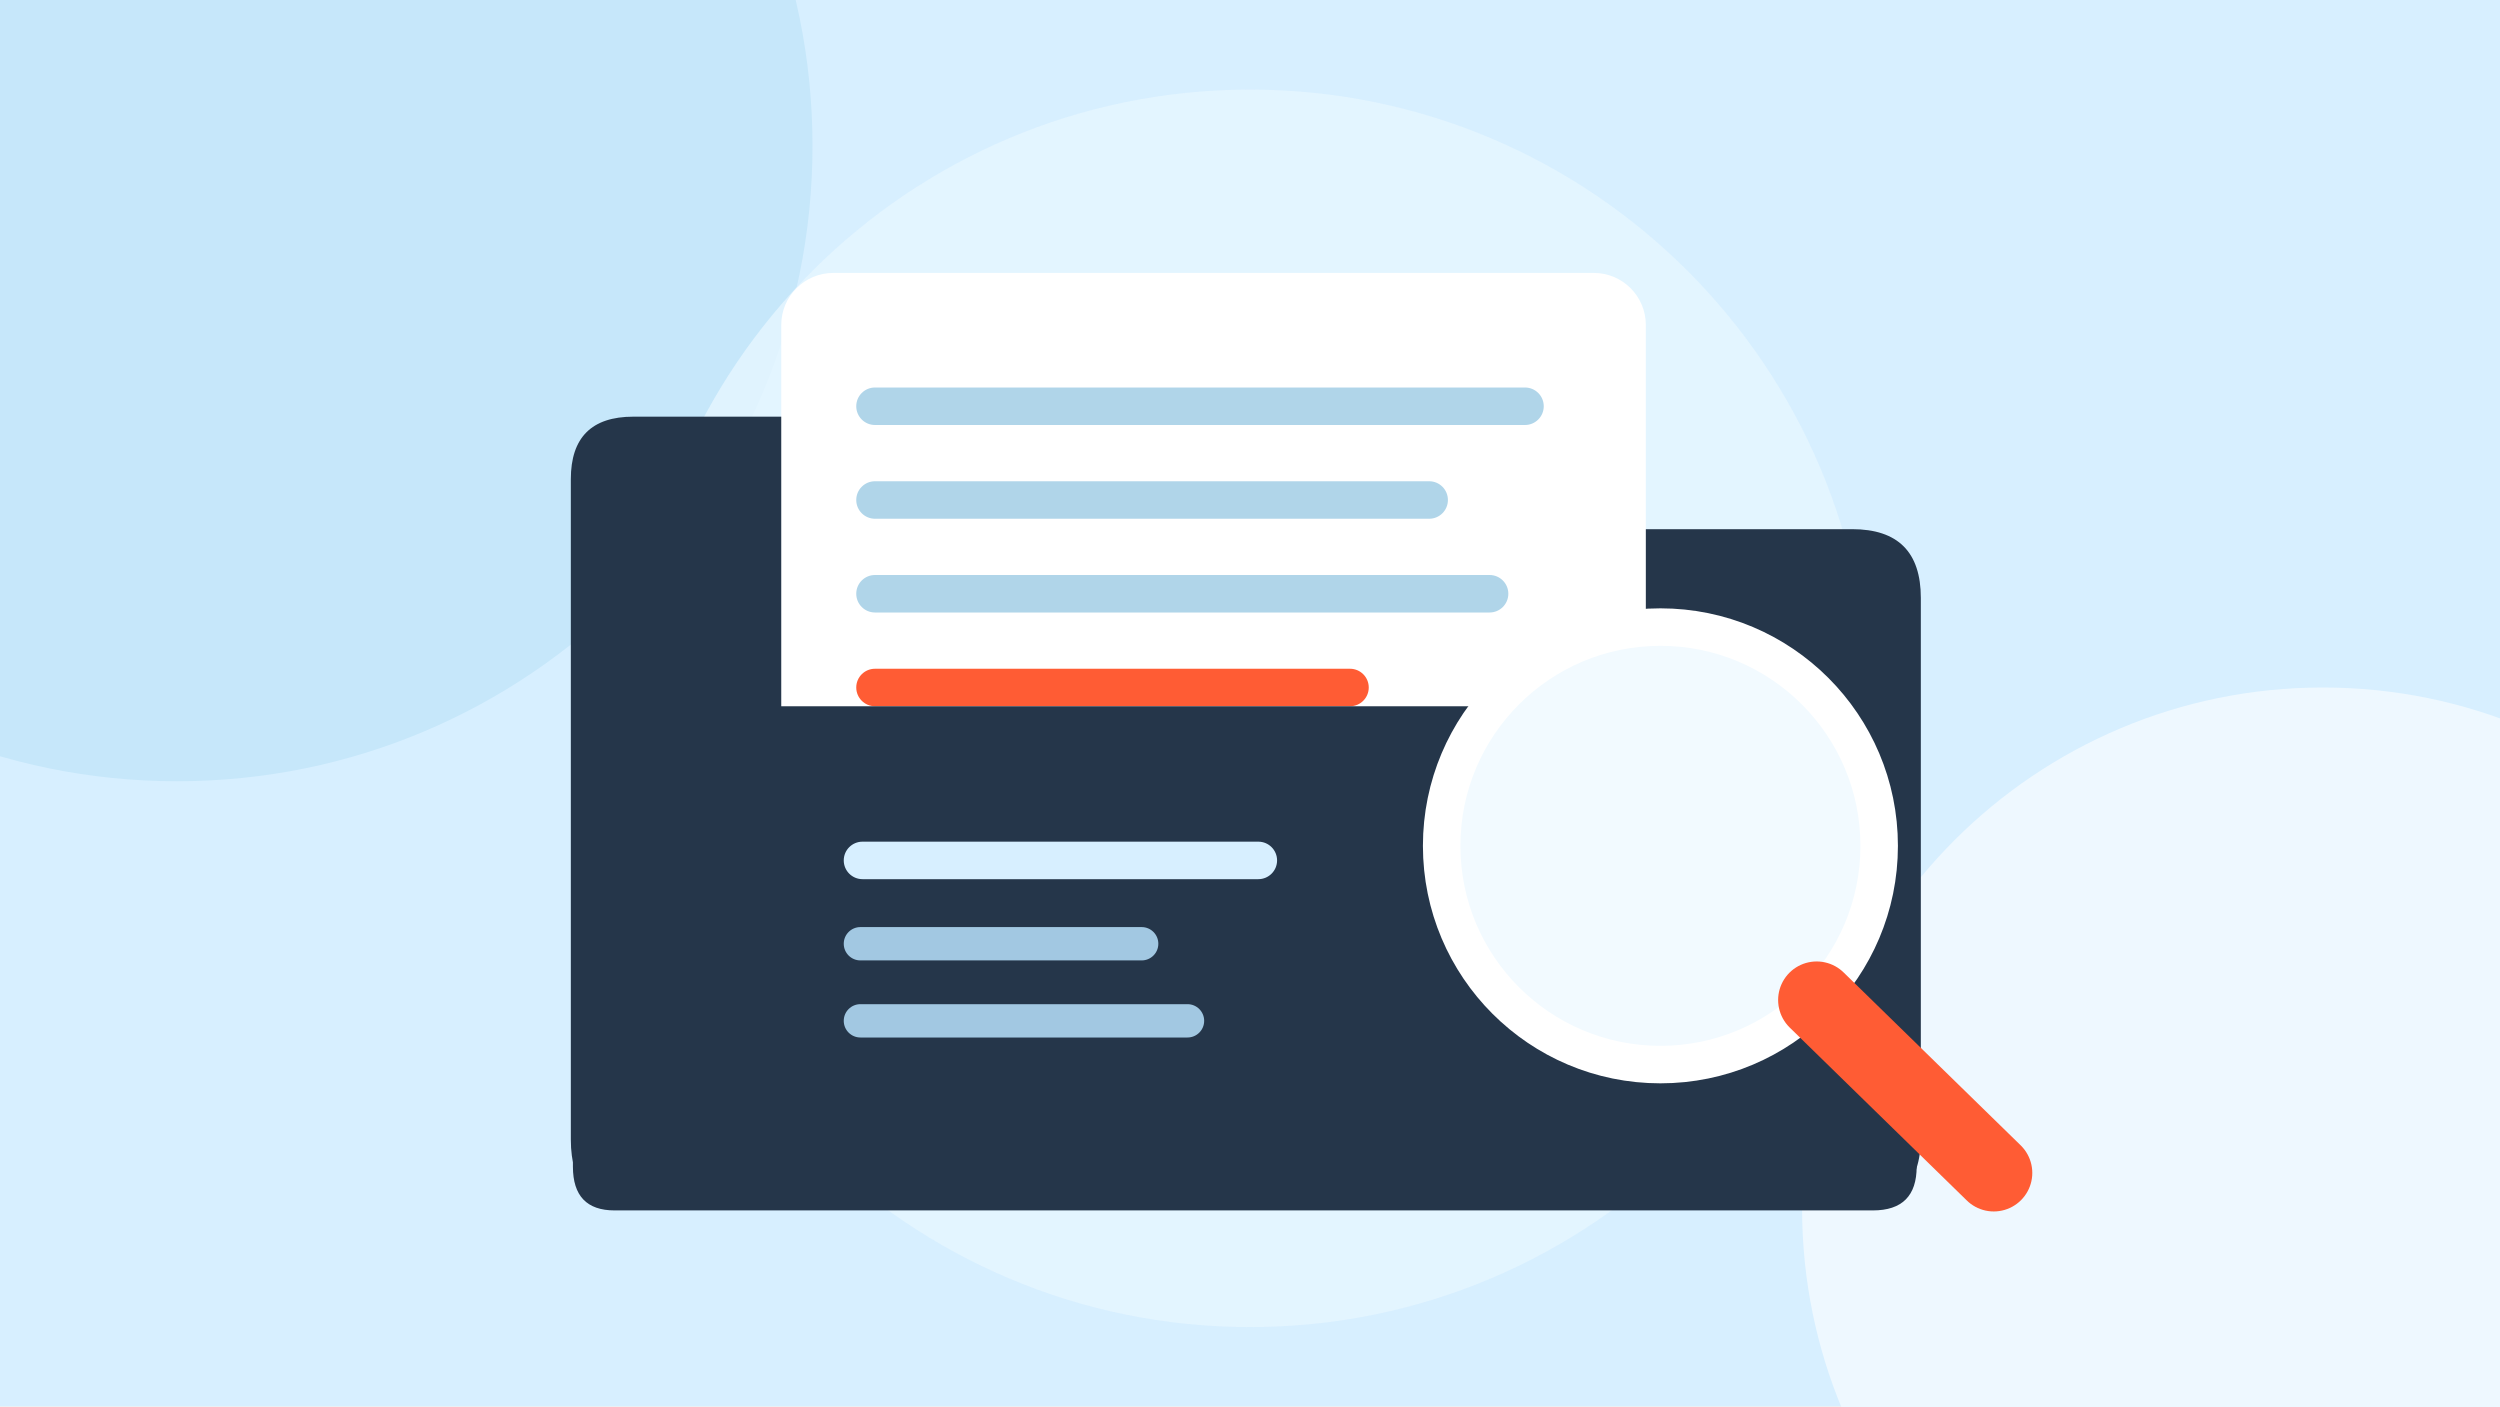
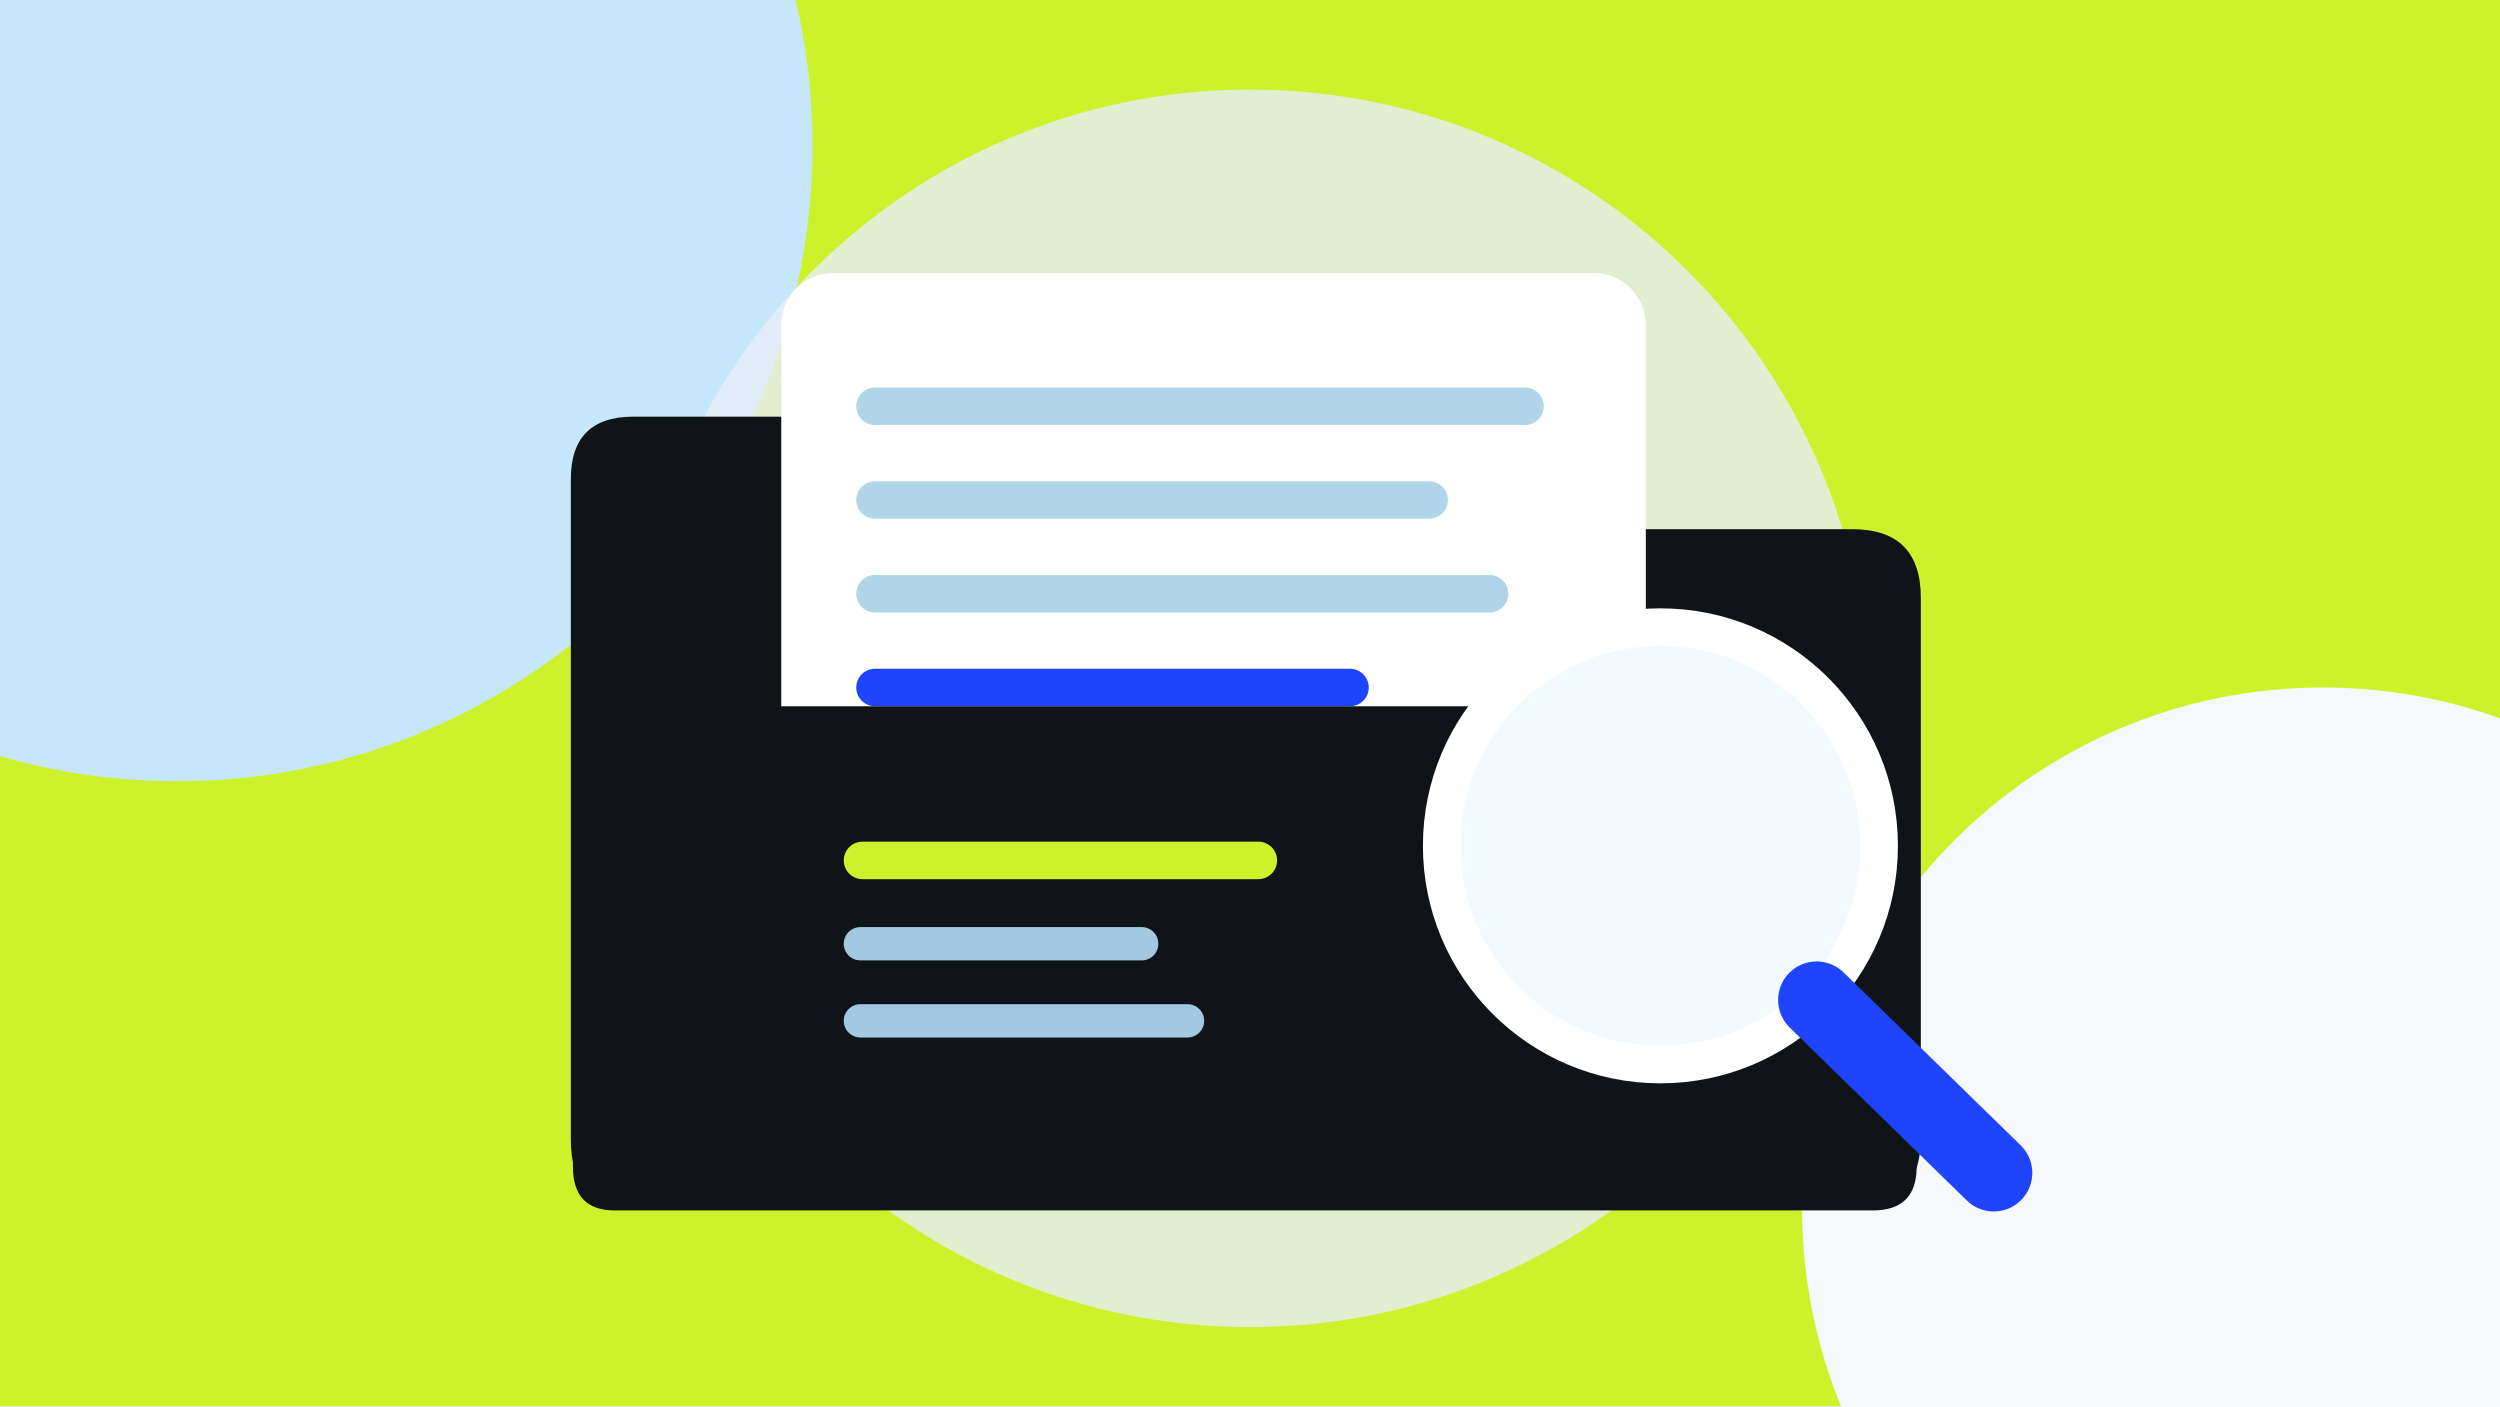
<svg xmlns="http://www.w3.org/2000/svg" viewBox="0 0 1200 675" role="img" aria-label="تنظيم المستندات القانونية والبحث الذكي">
-   <rect width="1200" height="675" fill="#D7EFFF" />
+   <rect width="1200" height="675" fill="#CDF22B" />
  <circle cx="85" cy="70" r="305" fill="#C6E7FA" />
-   <circle cx="1115" cy="580" r="250" fill="#EEF8FF" />
-   <circle cx="600" cy="340" r="297" fill="#E6F6FF" opacity=".8" />
-   <path d="M274 230q0-30 30-30h240l55 54h290q33 0 33 33v259q0 34-34 34H305q-31 0-31-33z" fill="#25364A" />
+   <circle cx="1115" cy="580" r="250" fill="#F7F8FC" />
+   <circle cx="600" cy="340" r="297" fill="#E8ECF8" opacity=".8" />
+   <path d="M274 230q0-30 30-30h240l55 54h290q33 0 33 33v259q0 34-34 34H305q-31 0-31-33z" fill="#101317" />
  <rect x="375" y="131" width="415" height="350" rx="25" fill="#FFFFFF" />
  <rect x="411" y="186" width="330" height="18" rx="9" fill="#B0D5E9" />
  <rect x="411" y="231" width="284" height="18" rx="9" fill="#B0D5E9" />
  <rect x="411" y="276" width="313" height="18" rx="9" fill="#B0D5E9" />
-   <rect x="411" y="321" width="246" height="18" rx="9" fill="#FF5C34" />
-   <path d="M275 339h645v221q0 21-21 21H295q-20 0-20-21z" fill="#25364A" />
+   <rect x="411" y="321" width="246" height="18" rx="9" fill="#1E45FB" />
+   <path d="M275 339h645v221q0 21-21 21H295q-20 0-20-21z" fill="#101317" />
  <circle cx="797" cy="406" r="105" fill="#F2FAFF" stroke="#FFFFFF" stroke-width="18" />
-   <path d="M872 480l85 83" stroke="#FF5C34" stroke-width="37" stroke-linecap="round" />
-   <rect x="405" y="404" width="208" height="18" rx="9" fill="#D7EFFF" />
+   <path d="M872 480l85 83" stroke="#1E45FB" stroke-width="37" stroke-linecap="round" />
+   <rect x="405" y="404" width="208" height="18" rx="9" fill="#CDF22B" />
  <rect x="405" y="445" width="151" height="16" rx="8" fill="#A2C8E2" />
  <rect x="405" y="482" width="173" height="16" rx="8" fill="#A2C8E2" />
</svg>
